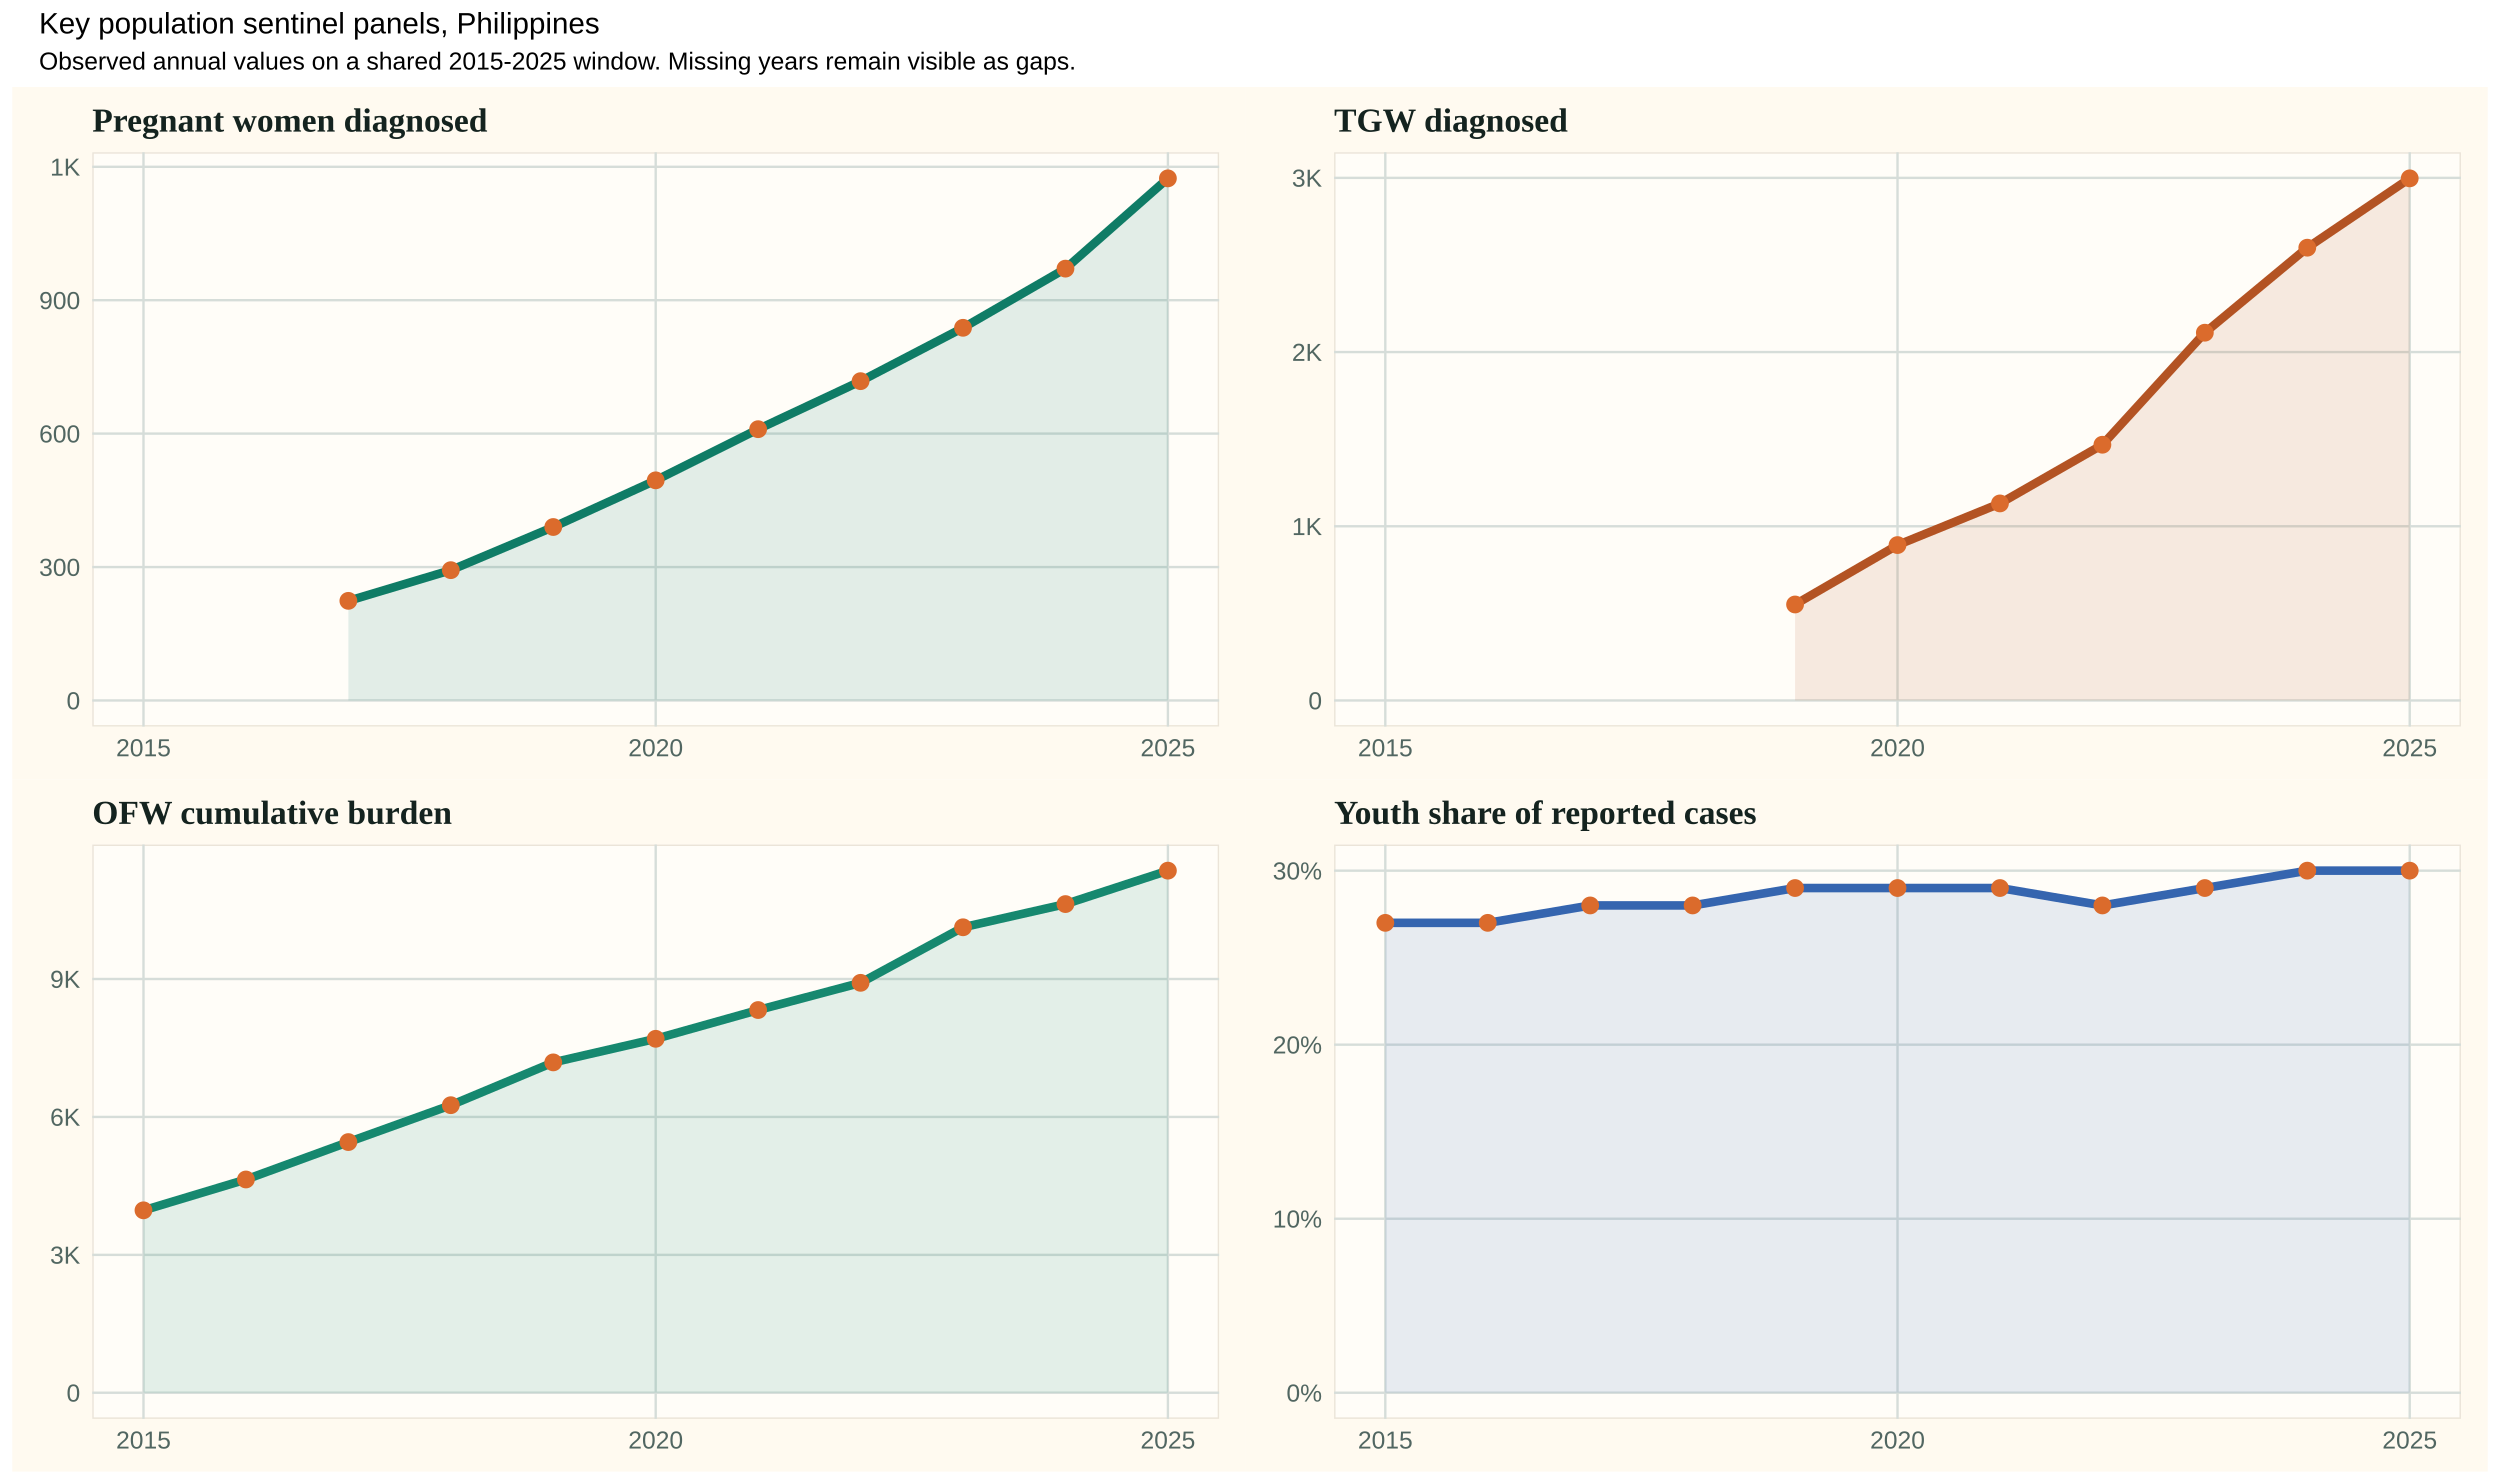
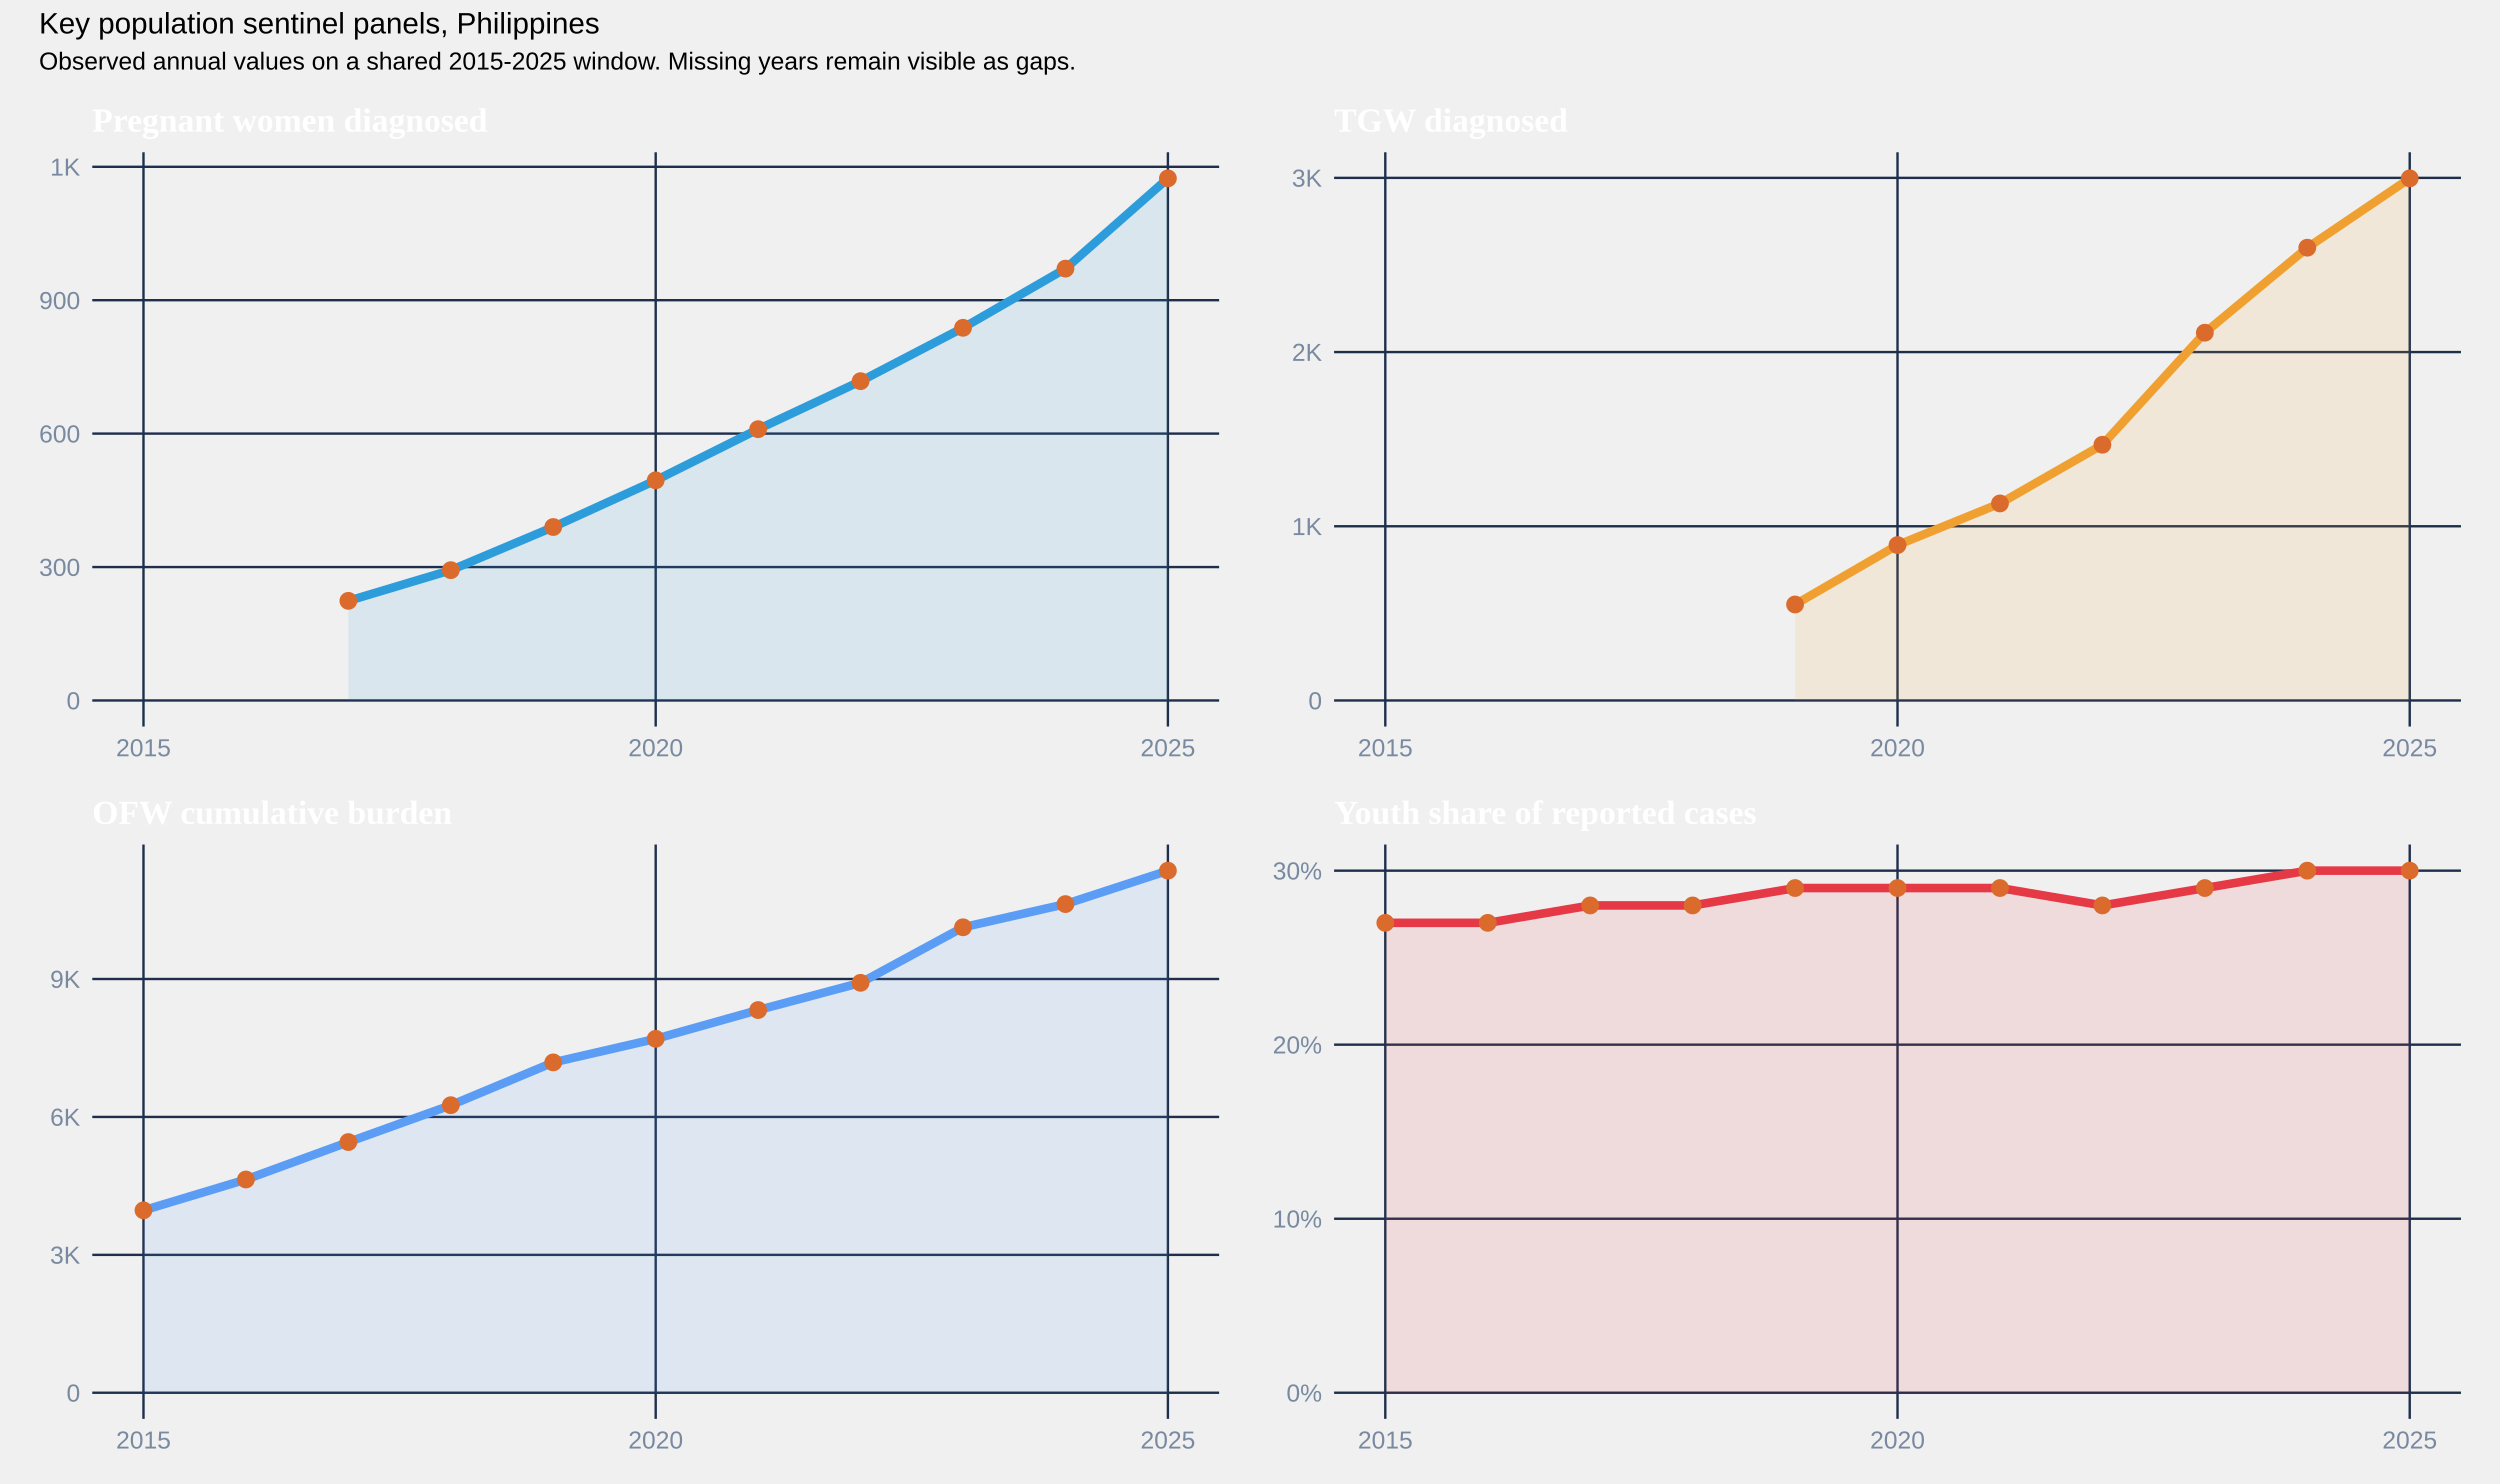
<svg xmlns="http://www.w3.org/2000/svg" width="1116.00pt" height="662.40pt" viewBox="0 0 1116.00 662.40">
  <g class="svglite">
    <defs>
      <style type="text/css">
    .svglite line, .svglite polyline, .svglite polygon, .svglite path, .svglite rect, .svglite circle {
      fill: none;
      stroke: #000000;
      stroke-linecap: round;
      stroke-linejoin: round;
      stroke-miterlimit: 10.00;
    }
    .svglite text {
      white-space: pre;
    }
    .svglite g.glyphgroup path {
      fill: inherit;
      stroke: none;
    }
  </style>
    </defs>
-     <rect width="100%" height="100%" style="stroke: none; fill: #FFFFFF;" />
+     <rect width="100%" height="100%" style="stroke: none; fill: none;" />
    <defs>
      <clipPath id="cpMC4wMHwxMTE2LjAwfDAuMDB8NjYyLjQw">
        <rect x="0.00" y="0.00" width="1116.00" height="662.40" />
      </clipPath>
    </defs>
    <g clip-path="url(#cpMC4wMHwxMTE2LjAwfDAuMDB8NjYyLjQw)">
-       <rect x="0.00" y="0" width="1116.00" height="662.40" style="stroke-width: 1.07; stroke: #FFFFFF; fill: #FFFFFF;" />
+       <rect x="0.00" y="0" width="1116.00" height="662.40" style="stroke-width: 1.07; stroke: none;" />
    </g>
    <defs>
      <clipPath id="cpNDEuMTl8MTA5OC41N3w2Ny45N3w2MzMuMzg=">
        <rect x="41.19" y="67.97" width="1057.38" height="565.41" />
      </clipPath>
    </defs>
    <g clip-path="url(#cpNDEuMTl8MTA5OC41N3w2Ny45N3w2MzMuMzg=)">
</g>
    <g clip-path="url(#cpMC4wMHwxMTE2LjAwfDAuMDB8NjYyLjQw)">
</g>
    <defs>
      <clipPath id="cpNS40OHw1NTYuMTd8MzguODV8MzQ3Ljg5">
        <rect x="5.48" y="38.85" width="550.69" height="309.03" />
      </clipPath>
    </defs>
    <g clip-path="url(#cpNS40OHw1NTYuMTd8MzguODV8MzQ3Ljg5)">
-       <rect x="5.48" y="38.85" width="550.69" height="309.03" style="stroke-width: 1.16; stroke: none; fill: #FFFAF0;" />
+       <rect x="5.48" y="38.85" width="550.69" height="309.03" style="stroke-width: 1.16; stroke: none;" />
    </g>
    <g clip-path="url(#cpMC4wMHwxMTE2LjAwfDAuMDB8NjYyLjQw)">
</g>
    <defs>
      <clipPath id="cpNTU2LjE3fDExMTAuNTJ8MzguODV8MzQ3Ljg5">
        <rect x="556.17" y="38.85" width="554.35" height="309.03" />
      </clipPath>
    </defs>
    <g clip-path="url(#cpNTU2LjE3fDExMTAuNTJ8MzguODV8MzQ3Ljg5)">
-       <rect x="556.17" y="38.85" width="554.35" height="309.03" style="stroke-width: 1.16; stroke: none; fill: #FFFAF0;" />
+       <rect x="556.17" y="38.85" width="554.35" height="309.03" style="stroke-width: 1.16; stroke: none;" />
    </g>
    <g clip-path="url(#cpMC4wMHwxMTE2LjAwfDAuMDB8NjYyLjQw)">
</g>
    <defs>
      <clipPath id="cpNS40OHw1NTYuMTd8MzQ3Ljg5fDY1Ni45Mg==">
        <rect x="5.48" y="347.89" width="550.69" height="309.03" />
      </clipPath>
    </defs>
    <g clip-path="url(#cpNS40OHw1NTYuMTd8MzQ3Ljg5fDY1Ni45Mg==)">
-       <rect x="5.48" y="347.89" width="550.69" height="309.03" style="stroke-width: 1.16; stroke: none; fill: #FFFAF0;" />
+       <rect x="5.48" y="347.89" width="550.69" height="309.03" style="stroke-width: 1.16; stroke: none;" />
    </g>
    <g clip-path="url(#cpMC4wMHwxMTE2LjAwfDAuMDB8NjYyLjQw)">
</g>
    <defs>
      <clipPath id="cpNTU2LjE3fDExMTAuNTJ8MzQ3Ljg5fDY1Ni45Mg==">
        <rect x="556.17" y="347.89" width="554.35" height="309.03" />
      </clipPath>
    </defs>
    <g clip-path="url(#cpNTU2LjE3fDExMTAuNTJ8MzQ3Ljg5fDY1Ni45Mg==)">
-       <rect x="556.17" y="347.89" width="554.35" height="309.03" style="stroke-width: 1.16; stroke: none; fill: #FFFAF0;" />
+       <rect x="556.17" y="347.89" width="554.35" height="309.03" style="stroke-width: 1.16; stroke: none;" />
    </g>
    <g clip-path="url(#cpMC4wMHwxMTE2LjAwfDAuMDB8NjYyLjQw)">
</g>
    <defs>
      <clipPath id="cpNDEuMTl8NTQ0LjIyfDY3Ljk3fDMyNC4zNA==">
        <rect x="41.19" y="67.97" width="503.03" height="256.37" />
      </clipPath>
    </defs>
    <g clip-path="url(#cpNDEuMTl8NTQ0LjIyfDY3Ljk3fDMyNC4zNA==)">
-       <rect x="41.19" y="67.97" width="503.03" height="256.37" style="stroke-width: 1.28; stroke: #EBE4D8; fill: #FFFDF8;" />
-       <polyline points="41.19,312.69 544.22,312.69 " style="stroke-width: 1.07; stroke: #D6DDD9; stroke-linecap: butt;" />
-       <polyline points="41.19,253.13 544.22,253.13 " style="stroke-width: 1.07; stroke: #D6DDD9; stroke-linecap: butt;" />
-       <polyline points="41.19,193.57 544.22,193.57 " style="stroke-width: 1.07; stroke: #D6DDD9; stroke-linecap: butt;" />
-       <polyline points="41.19,134.02 544.22,134.02 " style="stroke-width: 1.07; stroke: #D6DDD9; stroke-linecap: butt;" />
-       <polyline points="41.19,74.46 544.22,74.46 " style="stroke-width: 1.07; stroke: #D6DDD9; stroke-linecap: butt;" />
-       <polyline points="64.05,324.34 64.05,67.97 " style="stroke-width: 1.07; stroke: #D6DDD9; stroke-linecap: butt;" />
-       <polyline points="292.70,324.34 292.70,67.97 " style="stroke-width: 1.07; stroke: #D6DDD9; stroke-linecap: butt;" />
-       <polyline points="521.35,324.34 521.35,67.97 " style="stroke-width: 1.07; stroke: #D6DDD9; stroke-linecap: butt;" />
-       <polygon points="155.51,268.22 201.24,254.52 246.97,235.26 292.70,214.42 338.43,191.59 384.16,170.15 429.89,146.33 475.62,119.92 521.35,79.62 521.35,312.69 475.62,312.69 429.89,312.69 384.16,312.69 338.43,312.69 292.70,312.69 246.97,312.69 201.24,312.69 155.51,312.69 " style="stroke-width: 0.00; stroke: none; stroke-linecap: butt; fill: #0F7C66; fill-opacity: 0.12;" />
+       <polyline points="41.19,312.69 544.22,312.69 " style="stroke-width: 1.07; stroke: #1E2F4C; stroke-linecap: butt;" />
+       <polyline points="41.19,253.13 544.22,253.13 " style="stroke-width: 1.07; stroke: #1E2F4C; stroke-linecap: butt;" />
+       <polyline points="41.19,193.57 544.22,193.57 " style="stroke-width: 1.07; stroke: #1E2F4C; stroke-linecap: butt;" />
+       <polyline points="41.19,134.02 544.22,134.02 " style="stroke-width: 1.07; stroke: #1E2F4C; stroke-linecap: butt;" />
+       <polyline points="41.19,74.46 544.22,74.46 " style="stroke-width: 1.07; stroke: #1E2F4C; stroke-linecap: butt;" />
+       <polyline points="64.05,324.34 64.05,67.97 " style="stroke-width: 1.07; stroke: #1E2F4C; stroke-linecap: butt;" />
+       <polyline points="292.70,324.34 292.70,67.97 " style="stroke-width: 1.07; stroke: #1E2F4C; stroke-linecap: butt;" />
+       <polyline points="521.35,324.34 521.35,67.97 " style="stroke-width: 1.07; stroke: #1E2F4C; stroke-linecap: butt;" />
+       <polygon points="155.51,268.22 201.24,254.52 246.97,235.26 292.70,214.42 338.43,191.59 384.16,170.15 429.89,146.33 475.62,119.92 521.35,79.62 521.35,312.69 475.62,312.69 429.89,312.69 384.16,312.69 338.43,312.69 292.70,312.69 246.97,312.69 201.24,312.69 155.51,312.69 " style="stroke-width: 0.00; stroke: none; stroke-linecap: butt; fill: #2D9CDB; fill-opacity: 0.12;" />
      <polyline points="155.51,268.22 201.24,254.52 246.97,235.26 292.70,214.42 338.43,191.59 384.16,170.15 429.89,146.33 475.62,119.92 521.35,79.62 " style="stroke-width: 1.16; stroke: none; stroke-linecap: butt;" />
-       <polyline points="155.51,268.22 201.24,254.52 246.97,235.26 292.70,214.42 338.43,191.59 384.16,170.15 429.89,146.33 475.62,119.92 521.35,79.62 " style="stroke-width: 3.84; stroke: #0F7C66; stroke-linecap: butt;" />
+       <polyline points="155.51,268.22 201.24,254.52 246.97,235.26 292.70,214.42 338.43,191.59 384.16,170.15 429.89,146.33 475.62,119.92 521.35,79.62 " style="stroke-width: 3.84; stroke: #2D9CDB; stroke-linecap: butt;" />
      <circle cx="155.51" cy="268.22" r="3.59" style="stroke-width: 0.77; stroke: #DB6B2C; fill: #DB6B2C;" />
      <circle cx="201.24" cy="254.52" r="3.59" style="stroke-width: 0.77; stroke: #DB6B2C; fill: #DB6B2C;" />
      <circle cx="246.97" cy="235.26" r="3.59" style="stroke-width: 0.77; stroke: #DB6B2C; fill: #DB6B2C;" />
      <circle cx="292.70" cy="214.42" r="3.59" style="stroke-width: 0.77; stroke: #DB6B2C; fill: #DB6B2C;" />
      <circle cx="338.43" cy="191.59" r="3.59" style="stroke-width: 0.77; stroke: #DB6B2C; fill: #DB6B2C;" />
      <circle cx="384.16" cy="170.15" r="3.59" style="stroke-width: 0.77; stroke: #DB6B2C; fill: #DB6B2C;" />
      <circle cx="429.89" cy="146.33" r="3.59" style="stroke-width: 0.77; stroke: #DB6B2C; fill: #DB6B2C;" />
      <circle cx="475.62" cy="119.92" r="3.59" style="stroke-width: 0.77; stroke: #DB6B2C; fill: #DB6B2C;" />
      <circle cx="521.35" cy="79.62" r="3.59" style="stroke-width: 0.77; stroke: #DB6B2C; fill: #DB6B2C;" />
    </g>
    <g clip-path="url(#cpMC4wMHwxMTE2LjAwfDAuMDB8NjYyLjQw)">
-       <text x="35.81" y="316.63" text-anchor="end" style="font-size: 11.00px;fill: #516661; font-family: &quot;Arial&quot;;" textLength="6.12px" lengthAdjust="spacingAndGlyphs">0</text>
-       <text x="35.81" y="257.07" text-anchor="end" style="font-size: 11.00px;fill: #516661; font-family: &quot;Arial&quot;;" textLength="18.38px" lengthAdjust="spacingAndGlyphs">300</text>
-       <text x="35.81" y="197.51" text-anchor="end" style="font-size: 11.00px;fill: #516661; font-family: &quot;Arial&quot;;" textLength="18.38px" lengthAdjust="spacingAndGlyphs">600</text>
-       <text x="35.81" y="137.96" text-anchor="end" style="font-size: 11.00px;fill: #516661; font-family: &quot;Arial&quot;;" textLength="18.38px" lengthAdjust="spacingAndGlyphs">900</text>
-       <text x="35.81" y="78.40" text-anchor="end" style="font-size: 11.00px;fill: #516661; font-family: &quot;Arial&quot;;" textLength="13.47px" lengthAdjust="spacingAndGlyphs">1K</text>
-       <text x="64.05" y="337.60" text-anchor="middle" style="font-size: 11.00px;fill: #516661; font-family: &quot;Arial&quot;;" textLength="24.50px" lengthAdjust="spacingAndGlyphs">2015</text>
-       <text x="292.70" y="337.60" text-anchor="middle" style="font-size: 11.00px;fill: #516661; font-family: &quot;Arial&quot;;" textLength="24.50px" lengthAdjust="spacingAndGlyphs">2020</text>
-       <text x="521.35" y="337.60" text-anchor="middle" style="font-size: 11.00px;fill: #516661; font-family: &quot;Arial&quot;;" textLength="24.50px" lengthAdjust="spacingAndGlyphs">2025</text>
-       <text x="41.19" y="58.75" style="font-size: 15.00px; font-weight: bold;fill: #14231F; font-family: &quot;Times New Roman&quot;;" textLength="176.42px" lengthAdjust="spacingAndGlyphs">Pregnant women diagnosed</text>
+       <text x="35.81" y="316.63" text-anchor="end" style="font-size: 11.00px;fill: #7889A0; font-family: &quot;Arial&quot;;" textLength="6.12px" lengthAdjust="spacingAndGlyphs">0</text>
+       <text x="35.81" y="257.07" text-anchor="end" style="font-size: 11.00px;fill: #7889A0; font-family: &quot;Arial&quot;;" textLength="18.38px" lengthAdjust="spacingAndGlyphs">300</text>
+       <text x="35.81" y="197.51" text-anchor="end" style="font-size: 11.00px;fill: #7889A0; font-family: &quot;Arial&quot;;" textLength="18.38px" lengthAdjust="spacingAndGlyphs">600</text>
+       <text x="35.81" y="137.96" text-anchor="end" style="font-size: 11.00px;fill: #7889A0; font-family: &quot;Arial&quot;;" textLength="18.38px" lengthAdjust="spacingAndGlyphs">900</text>
+       <text x="35.81" y="78.40" text-anchor="end" style="font-size: 11.00px;fill: #7889A0; font-family: &quot;Arial&quot;;" textLength="13.47px" lengthAdjust="spacingAndGlyphs">1K</text>
+       <text x="64.05" y="337.60" text-anchor="middle" style="font-size: 11.00px;fill: #7889A0; font-family: &quot;Arial&quot;;" textLength="24.50px" lengthAdjust="spacingAndGlyphs">2015</text>
+       <text x="292.70" y="337.60" text-anchor="middle" style="font-size: 11.00px;fill: #7889A0; font-family: &quot;Arial&quot;;" textLength="24.50px" lengthAdjust="spacingAndGlyphs">2020</text>
+       <text x="521.35" y="337.60" text-anchor="middle" style="font-size: 11.00px;fill: #7889A0; font-family: &quot;Arial&quot;;" textLength="24.50px" lengthAdjust="spacingAndGlyphs">2025</text>
+       <text x="41.19" y="58.75" style="font-size: 15.00px; font-weight: bold;fill: #FFFFFF; font-family: &quot;Times New Roman&quot;;" textLength="176.42px" lengthAdjust="spacingAndGlyphs">Pregnant women diagnosed</text>
    </g>
    <defs>
      <clipPath id="cpNTk1LjU0fDEwOTguNTd8NjcuOTd8MzI0LjM0">
        <rect x="595.54" y="67.97" width="503.03" height="256.37" />
      </clipPath>
    </defs>
    <g clip-path="url(#cpNTk1LjU0fDEwOTguNTd8NjcuOTd8MzI0LjM0)">
-       <rect x="595.54" y="67.97" width="503.03" height="256.37" style="stroke-width: 1.28; stroke: #EBE4D8; fill: #FFFDF8;" />
-       <polyline points="595.54,312.69 1098.57,312.69 " style="stroke-width: 1.07; stroke: #D6DDD9; stroke-linecap: butt;" />
-       <polyline points="595.54,234.92 1098.57,234.92 " style="stroke-width: 1.07; stroke: #D6DDD9; stroke-linecap: butt;" />
-       <polyline points="595.54,157.15 1098.57,157.15 " style="stroke-width: 1.07; stroke: #D6DDD9; stroke-linecap: butt;" />
-       <polyline points="595.54,79.39 1098.57,79.39 " style="stroke-width: 1.07; stroke: #D6DDD9; stroke-linecap: butt;" />
-       <polyline points="618.40,324.34 618.40,67.97 " style="stroke-width: 1.07; stroke: #D6DDD9; stroke-linecap: butt;" />
-       <polyline points="847.05,324.34 847.05,67.97 " style="stroke-width: 1.07; stroke: #D6DDD9; stroke-linecap: butt;" />
-       <polyline points="1075.70,324.34 1075.70,67.97 " style="stroke-width: 1.07; stroke: #D6DDD9; stroke-linecap: butt;" />
-       <polygon points="801.32,269.84 847.05,243.32 892.78,224.73 938.51,198.53 984.24,148.52 1029.97,110.57 1075.70,79.62 1075.70,312.69 1029.97,312.69 984.24,312.69 938.51,312.69 892.78,312.69 847.05,312.69 801.32,312.69 " style="stroke-width: 0.00; stroke: none; stroke-linecap: butt; fill: #B35323; fill-opacity: 0.12;" />
+       <polyline points="595.54,312.69 1098.57,312.69 " style="stroke-width: 1.07; stroke: #1E2F4C; stroke-linecap: butt;" />
+       <polyline points="595.54,234.92 1098.57,234.92 " style="stroke-width: 1.07; stroke: #1E2F4C; stroke-linecap: butt;" />
+       <polyline points="595.54,157.15 1098.57,157.15 " style="stroke-width: 1.07; stroke: #1E2F4C; stroke-linecap: butt;" />
+       <polyline points="595.54,79.39 1098.57,79.39 " style="stroke-width: 1.07; stroke: #1E2F4C; stroke-linecap: butt;" />
+       <polyline points="618.40,324.34 618.40,67.97 " style="stroke-width: 1.07; stroke: #1E2F4C; stroke-linecap: butt;" />
+       <polyline points="847.05,324.34 847.05,67.97 " style="stroke-width: 1.07; stroke: #1E2F4C; stroke-linecap: butt;" />
+       <polyline points="1075.70,324.34 1075.70,67.97 " style="stroke-width: 1.07; stroke: #1E2F4C; stroke-linecap: butt;" />
+       <polygon points="801.32,269.84 847.05,243.32 892.78,224.73 938.51,198.53 984.24,148.52 1029.97,110.57 1075.70,79.62 1075.70,312.69 1029.97,312.69 984.24,312.69 938.51,312.69 892.78,312.69 847.05,312.69 801.32,312.69 " style="stroke-width: 0.00; stroke: none; stroke-linecap: butt; fill: #F0A030; fill-opacity: 0.12;" />
      <polyline points="801.32,269.84 847.05,243.32 892.78,224.73 938.51,198.53 984.24,148.52 1029.97,110.57 1075.70,79.62 " style="stroke-width: 1.16; stroke: none; stroke-linecap: butt;" />
-       <polyline points="801.32,269.84 847.05,243.32 892.78,224.73 938.51,198.53 984.24,148.52 1029.97,110.57 1075.70,79.62 " style="stroke-width: 3.84; stroke: #B35323; stroke-linecap: butt;" />
+       <polyline points="801.32,269.84 847.05,243.32 892.78,224.73 938.51,198.53 984.24,148.52 1029.97,110.57 1075.70,79.62 " style="stroke-width: 3.84; stroke: #F0A030; stroke-linecap: butt;" />
      <circle cx="801.32" cy="269.84" r="3.59" style="stroke-width: 0.77; stroke: #DB6B2C; fill: #DB6B2C;" />
      <circle cx="847.05" cy="243.32" r="3.59" style="stroke-width: 0.77; stroke: #DB6B2C; fill: #DB6B2C;" />
      <circle cx="892.78" cy="224.73" r="3.59" style="stroke-width: 0.77; stroke: #DB6B2C; fill: #DB6B2C;" />
      <circle cx="938.51" cy="198.53" r="3.59" style="stroke-width: 0.77; stroke: #DB6B2C; fill: #DB6B2C;" />
      <circle cx="984.24" cy="148.52" r="3.59" style="stroke-width: 0.77; stroke: #DB6B2C; fill: #DB6B2C;" />
      <circle cx="1029.97" cy="110.57" r="3.59" style="stroke-width: 0.77; stroke: #DB6B2C; fill: #DB6B2C;" />
      <circle cx="1075.70" cy="79.62" r="3.59" style="stroke-width: 0.77; stroke: #DB6B2C; fill: #DB6B2C;" />
    </g>
    <g clip-path="url(#cpMC4wMHwxMTE2LjAwfDAuMDB8NjYyLjQw)">
-       <text x="590.16" y="316.63" text-anchor="end" style="font-size: 11.00px;fill: #516661; font-family: &quot;Arial&quot;;" textLength="6.12px" lengthAdjust="spacingAndGlyphs">0</text>
-       <text x="590.16" y="238.86" text-anchor="end" style="font-size: 11.00px;fill: #516661; font-family: &quot;Arial&quot;;" textLength="13.47px" lengthAdjust="spacingAndGlyphs">1K</text>
-       <text x="590.16" y="161.09" text-anchor="end" style="font-size: 11.00px;fill: #516661; font-family: &quot;Arial&quot;;" textLength="13.47px" lengthAdjust="spacingAndGlyphs">2K</text>
-       <text x="590.16" y="83.33" text-anchor="end" style="font-size: 11.00px;fill: #516661; font-family: &quot;Arial&quot;;" textLength="13.47px" lengthAdjust="spacingAndGlyphs">3K</text>
-       <text x="618.40" y="337.60" text-anchor="middle" style="font-size: 11.00px;fill: #516661; font-family: &quot;Arial&quot;;" textLength="24.50px" lengthAdjust="spacingAndGlyphs">2015</text>
-       <text x="847.05" y="337.60" text-anchor="middle" style="font-size: 11.00px;fill: #516661; font-family: &quot;Arial&quot;;" textLength="24.50px" lengthAdjust="spacingAndGlyphs">2020</text>
-       <text x="1075.70" y="337.60" text-anchor="middle" style="font-size: 11.00px;fill: #516661; font-family: &quot;Arial&quot;;" textLength="24.50px" lengthAdjust="spacingAndGlyphs">2025</text>
-       <text x="595.54" y="58.75" style="font-size: 15.00px; font-weight: bold;fill: #14231F; font-family: &quot;Times New Roman&quot;;" textLength="104.36px" lengthAdjust="spacingAndGlyphs">TGW diagnosed</text>
+       <text x="590.16" y="316.63" text-anchor="end" style="font-size: 11.00px;fill: #7889A0; font-family: &quot;Arial&quot;;" textLength="6.12px" lengthAdjust="spacingAndGlyphs">0</text>
+       <text x="590.16" y="238.86" text-anchor="end" style="font-size: 11.00px;fill: #7889A0; font-family: &quot;Arial&quot;;" textLength="13.47px" lengthAdjust="spacingAndGlyphs">1K</text>
+       <text x="590.16" y="161.09" text-anchor="end" style="font-size: 11.00px;fill: #7889A0; font-family: &quot;Arial&quot;;" textLength="13.47px" lengthAdjust="spacingAndGlyphs">2K</text>
+       <text x="590.16" y="83.33" text-anchor="end" style="font-size: 11.00px;fill: #7889A0; font-family: &quot;Arial&quot;;" textLength="13.47px" lengthAdjust="spacingAndGlyphs">3K</text>
+       <text x="618.40" y="337.60" text-anchor="middle" style="font-size: 11.00px;fill: #7889A0; font-family: &quot;Arial&quot;;" textLength="24.50px" lengthAdjust="spacingAndGlyphs">2015</text>
+       <text x="847.05" y="337.60" text-anchor="middle" style="font-size: 11.00px;fill: #7889A0; font-family: &quot;Arial&quot;;" textLength="24.50px" lengthAdjust="spacingAndGlyphs">2020</text>
+       <text x="1075.70" y="337.60" text-anchor="middle" style="font-size: 11.00px;fill: #7889A0; font-family: &quot;Arial&quot;;" textLength="24.50px" lengthAdjust="spacingAndGlyphs">2025</text>
+       <text x="595.54" y="58.75" style="font-size: 15.00px; font-weight: bold;fill: #FFFFFF; font-family: &quot;Times New Roman&quot;;" textLength="104.36px" lengthAdjust="spacingAndGlyphs">TGW diagnosed</text>
    </g>
    <defs>
      <clipPath id="cpNDEuMTl8NTQ0LjIyfDM3Ny4wMHw2MzMuMzg=">
        <rect x="41.19" y="377.00" width="503.03" height="256.37" />
      </clipPath>
    </defs>
    <g clip-path="url(#cpNDEuMTl8NTQ0LjIyfDM3Ny4wMHw2MzMuMzg=)">
-       <rect x="41.19" y="377.00" width="503.03" height="256.37" style="stroke-width: 1.28; stroke: #EBE4D8; fill: #FFFDF8;" />
-       <polyline points="41.19,621.72 544.22,621.72 " style="stroke-width: 1.07; stroke: #D6DDD9; stroke-linecap: butt;" />
-       <polyline points="41.19,560.16 544.22,560.16 " style="stroke-width: 1.07; stroke: #D6DDD9; stroke-linecap: butt;" />
-       <polyline points="41.19,498.59 544.22,498.59 " style="stroke-width: 1.07; stroke: #D6DDD9; stroke-linecap: butt;" />
-       <polyline points="41.19,437.03 544.22,437.03 " style="stroke-width: 1.07; stroke: #D6DDD9; stroke-linecap: butt;" />
-       <polyline points="64.05,633.38 64.05,377.00 " style="stroke-width: 1.07; stroke: #D6DDD9; stroke-linecap: butt;" />
-       <polyline points="292.70,633.38 292.70,377.00 " style="stroke-width: 1.07; stroke: #D6DDD9; stroke-linecap: butt;" />
-       <polyline points="521.35,633.38 521.35,377.00 " style="stroke-width: 1.07; stroke: #D6DDD9; stroke-linecap: butt;" />
-       <polygon points="64.05,540.29 109.78,526.52 155.51,509.82 201.24,493.36 246.97,474.25 292.70,463.72 338.43,450.88 384.16,438.73 429.89,413.94 475.62,403.58 521.35,388.66 521.35,621.72 475.62,621.72 429.89,621.72 384.16,621.72 338.43,621.72 292.70,621.72 246.97,621.72 201.24,621.72 155.51,621.72 109.78,621.72 64.05,621.72 " style="stroke-width: 0.00; stroke: none; stroke-linecap: butt; fill: #16886F; fill-opacity: 0.12;" />
+       <polyline points="41.19,621.72 544.22,621.72 " style="stroke-width: 1.07; stroke: #1E2F4C; stroke-linecap: butt;" />
+       <polyline points="41.19,560.16 544.22,560.16 " style="stroke-width: 1.07; stroke: #1E2F4C; stroke-linecap: butt;" />
+       <polyline points="41.19,498.59 544.22,498.59 " style="stroke-width: 1.07; stroke: #1E2F4C; stroke-linecap: butt;" />
+       <polyline points="41.19,437.03 544.22,437.03 " style="stroke-width: 1.07; stroke: #1E2F4C; stroke-linecap: butt;" />
+       <polyline points="64.05,633.38 64.05,377.00 " style="stroke-width: 1.07; stroke: #1E2F4C; stroke-linecap: butt;" />
+       <polyline points="292.70,633.38 292.70,377.00 " style="stroke-width: 1.07; stroke: #1E2F4C; stroke-linecap: butt;" />
+       <polyline points="521.35,633.38 521.35,377.00 " style="stroke-width: 1.07; stroke: #1E2F4C; stroke-linecap: butt;" />
+       <polygon points="64.05,540.29 109.78,526.52 155.51,509.82 201.24,493.36 246.97,474.25 292.70,463.72 338.43,450.88 384.16,438.73 429.89,413.94 475.62,403.58 521.35,388.66 521.35,621.72 475.62,621.72 429.89,621.72 384.16,621.72 338.43,621.72 292.70,621.72 246.97,621.72 201.24,621.72 155.51,621.72 109.78,621.72 64.05,621.72 " style="stroke-width: 0.00; stroke: none; stroke-linecap: butt; fill: #5B9CF5; fill-opacity: 0.12;" />
      <polyline points="64.05,540.29 109.78,526.52 155.51,509.82 201.24,493.36 246.97,474.25 292.70,463.72 338.43,450.88 384.16,438.73 429.89,413.94 475.62,403.58 521.35,388.66 " style="stroke-width: 1.16; stroke: none; stroke-linecap: butt;" />
-       <polyline points="64.05,540.29 109.78,526.52 155.51,509.82 201.24,493.36 246.97,474.25 292.70,463.72 338.43,450.88 384.16,438.73 429.89,413.94 475.62,403.58 521.35,388.66 " style="stroke-width: 3.84; stroke: #16886F; stroke-linecap: butt;" />
+       <polyline points="64.05,540.29 109.78,526.52 155.51,509.82 201.24,493.36 246.97,474.25 292.70,463.72 338.43,450.88 384.16,438.73 429.89,413.94 475.62,403.58 521.35,388.66 " style="stroke-width: 3.84; stroke: #5B9CF5; stroke-linecap: butt;" />
      <circle cx="64.05" cy="540.29" r="3.59" style="stroke-width: 0.77; stroke: #DB6B2C; fill: #DB6B2C;" />
      <circle cx="109.78" cy="526.52" r="3.59" style="stroke-width: 0.77; stroke: #DB6B2C; fill: #DB6B2C;" />
      <circle cx="155.51" cy="509.82" r="3.59" style="stroke-width: 0.77; stroke: #DB6B2C; fill: #DB6B2C;" />
      <circle cx="201.24" cy="493.36" r="3.59" style="stroke-width: 0.77; stroke: #DB6B2C; fill: #DB6B2C;" />
      <circle cx="246.97" cy="474.25" r="3.59" style="stroke-width: 0.77; stroke: #DB6B2C; fill: #DB6B2C;" />
      <circle cx="292.70" cy="463.72" r="3.59" style="stroke-width: 0.77; stroke: #DB6B2C; fill: #DB6B2C;" />
      <circle cx="338.43" cy="450.88" r="3.59" style="stroke-width: 0.77; stroke: #DB6B2C; fill: #DB6B2C;" />
      <circle cx="384.16" cy="438.73" r="3.59" style="stroke-width: 0.77; stroke: #DB6B2C; fill: #DB6B2C;" />
      <circle cx="429.89" cy="413.94" r="3.59" style="stroke-width: 0.77; stroke: #DB6B2C; fill: #DB6B2C;" />
      <circle cx="475.62" cy="403.58" r="3.59" style="stroke-width: 0.77; stroke: #DB6B2C; fill: #DB6B2C;" />
      <circle cx="521.35" cy="388.66" r="3.59" style="stroke-width: 0.77; stroke: #DB6B2C; fill: #DB6B2C;" />
    </g>
    <g clip-path="url(#cpMC4wMHwxMTE2LjAwfDAuMDB8NjYyLjQw)">
-       <text x="35.81" y="625.66" text-anchor="end" style="font-size: 11.00px;fill: #516661; font-family: &quot;Arial&quot;;" textLength="6.12px" lengthAdjust="spacingAndGlyphs">0</text>
-       <text x="35.81" y="564.10" text-anchor="end" style="font-size: 11.00px;fill: #516661; font-family: &quot;Arial&quot;;" textLength="13.47px" lengthAdjust="spacingAndGlyphs">3K</text>
-       <text x="35.81" y="502.53" text-anchor="end" style="font-size: 11.00px;fill: #516661; font-family: &quot;Arial&quot;;" textLength="13.47px" lengthAdjust="spacingAndGlyphs">6K</text>
-       <text x="35.81" y="440.96" text-anchor="end" style="font-size: 11.00px;fill: #516661; font-family: &quot;Arial&quot;;" textLength="13.47px" lengthAdjust="spacingAndGlyphs">9K</text>
-       <text x="64.05" y="646.63" text-anchor="middle" style="font-size: 11.00px;fill: #516661; font-family: &quot;Arial&quot;;" textLength="24.50px" lengthAdjust="spacingAndGlyphs">2015</text>
-       <text x="292.70" y="646.63" text-anchor="middle" style="font-size: 11.00px;fill: #516661; font-family: &quot;Arial&quot;;" textLength="24.50px" lengthAdjust="spacingAndGlyphs">2020</text>
-       <text x="521.35" y="646.63" text-anchor="middle" style="font-size: 11.00px;fill: #516661; font-family: &quot;Arial&quot;;" textLength="24.50px" lengthAdjust="spacingAndGlyphs">2025</text>
-       <text x="41.19" y="367.78" style="font-size: 15.00px; font-weight: bold;fill: #14231F; font-family: &quot;Times New Roman&quot;;" textLength="160.59px" lengthAdjust="spacingAndGlyphs">OFW cumulative burden</text>
+       <text x="35.81" y="625.66" text-anchor="end" style="font-size: 11.00px;fill: #7889A0; font-family: &quot;Arial&quot;;" textLength="6.12px" lengthAdjust="spacingAndGlyphs">0</text>
+       <text x="35.81" y="564.10" text-anchor="end" style="font-size: 11.00px;fill: #7889A0; font-family: &quot;Arial&quot;;" textLength="13.47px" lengthAdjust="spacingAndGlyphs">3K</text>
+       <text x="35.81" y="502.53" text-anchor="end" style="font-size: 11.00px;fill: #7889A0; font-family: &quot;Arial&quot;;" textLength="13.47px" lengthAdjust="spacingAndGlyphs">6K</text>
+       <text x="35.81" y="440.96" text-anchor="end" style="font-size: 11.00px;fill: #7889A0; font-family: &quot;Arial&quot;;" textLength="13.47px" lengthAdjust="spacingAndGlyphs">9K</text>
+       <text x="64.05" y="646.63" text-anchor="middle" style="font-size: 11.00px;fill: #7889A0; font-family: &quot;Arial&quot;;" textLength="24.50px" lengthAdjust="spacingAndGlyphs">2015</text>
+       <text x="292.70" y="646.63" text-anchor="middle" style="font-size: 11.00px;fill: #7889A0; font-family: &quot;Arial&quot;;" textLength="24.50px" lengthAdjust="spacingAndGlyphs">2020</text>
+       <text x="521.35" y="646.63" text-anchor="middle" style="font-size: 11.00px;fill: #7889A0; font-family: &quot;Arial&quot;;" textLength="24.50px" lengthAdjust="spacingAndGlyphs">2025</text>
+       <text x="41.19" y="367.78" style="font-size: 15.00px; font-weight: bold;fill: #FFFFFF; font-family: &quot;Times New Roman&quot;;" textLength="160.59px" lengthAdjust="spacingAndGlyphs">OFW cumulative burden</text>
    </g>
    <defs>
      <clipPath id="cpNTk1LjU0fDEwOTguNTd8Mzc3LjAwfDYzMy4zOA==">
        <rect x="595.54" y="377.00" width="503.03" height="256.37" />
      </clipPath>
    </defs>
    <g clip-path="url(#cpNTk1LjU0fDEwOTguNTd8Mzc3LjAwfDYzMy4zOA==)">
-       <rect x="595.54" y="377.00" width="503.03" height="256.37" style="stroke-width: 1.28; stroke: #EBE4D8; fill: #FFFDF8;" />
-       <polyline points="595.54,621.72 1098.57,621.72 " style="stroke-width: 1.07; stroke: #D6DDD9; stroke-linecap: butt;" />
-       <polyline points="595.54,544.03 1098.57,544.03 " style="stroke-width: 1.07; stroke: #D6DDD9; stroke-linecap: butt;" />
-       <polyline points="595.54,466.34 1098.57,466.34 " style="stroke-width: 1.07; stroke: #D6DDD9; stroke-linecap: butt;" />
-       <polyline points="595.54,388.66 1098.57,388.66 " style="stroke-width: 1.07; stroke: #D6DDD9; stroke-linecap: butt;" />
-       <polyline points="618.40,633.38 618.40,377.00 " style="stroke-width: 1.07; stroke: #D6DDD9; stroke-linecap: butt;" />
-       <polyline points="847.05,633.38 847.05,377.00 " style="stroke-width: 1.07; stroke: #D6DDD9; stroke-linecap: butt;" />
-       <polyline points="1075.70,633.38 1075.70,377.00 " style="stroke-width: 1.07; stroke: #D6DDD9; stroke-linecap: butt;" />
-       <polygon points="618.40,411.96 664.13,411.96 709.86,404.19 755.59,404.19 801.32,396.42 847.05,396.42 892.78,396.42 938.51,404.19 984.24,396.42 1029.97,388.66 1075.70,388.66 1075.70,621.72 1029.97,621.72 984.24,621.72 938.51,621.72 892.78,621.72 847.05,621.72 801.32,621.72 755.59,621.72 709.86,621.72 664.13,621.72 618.40,621.72 " style="stroke-width: 0.00; stroke: none; stroke-linecap: butt; fill: #3565AF; fill-opacity: 0.12;" />
+       <polyline points="595.54,621.72 1098.57,621.72 " style="stroke-width: 1.07; stroke: #1E2F4C; stroke-linecap: butt;" />
+       <polyline points="595.54,544.03 1098.57,544.03 " style="stroke-width: 1.07; stroke: #1E2F4C; stroke-linecap: butt;" />
+       <polyline points="595.54,466.34 1098.57,466.34 " style="stroke-width: 1.07; stroke: #1E2F4C; stroke-linecap: butt;" />
+       <polyline points="595.54,388.66 1098.57,388.66 " style="stroke-width: 1.07; stroke: #1E2F4C; stroke-linecap: butt;" />
+       <polyline points="618.40,633.38 618.40,377.00 " style="stroke-width: 1.07; stroke: #1E2F4C; stroke-linecap: butt;" />
+       <polyline points="847.05,633.38 847.05,377.00 " style="stroke-width: 1.07; stroke: #1E2F4C; stroke-linecap: butt;" />
+       <polyline points="1075.70,633.38 1075.70,377.00 " style="stroke-width: 1.07; stroke: #1E2F4C; stroke-linecap: butt;" />
+       <polygon points="618.40,411.96 664.13,411.96 709.86,404.19 755.59,404.19 801.32,396.42 847.05,396.42 892.78,396.42 938.51,404.19 984.24,396.42 1029.97,388.66 1075.70,388.66 1075.70,621.72 1029.97,621.72 984.24,621.72 938.51,621.72 892.78,621.72 847.05,621.72 801.32,621.72 755.59,621.72 709.86,621.72 664.13,621.72 618.40,621.72 " style="stroke-width: 0.00; stroke: none; stroke-linecap: butt; fill: #E63946; fill-opacity: 0.12;" />
      <polyline points="618.40,411.96 664.13,411.96 709.86,404.19 755.59,404.19 801.32,396.42 847.05,396.42 892.78,396.42 938.51,404.19 984.24,396.42 1029.97,388.66 1075.70,388.66 " style="stroke-width: 1.16; stroke: none; stroke-linecap: butt;" />
-       <polyline points="618.40,411.96 664.13,411.96 709.86,404.19 755.59,404.19 801.32,396.42 847.05,396.42 892.78,396.42 938.51,404.19 984.24,396.42 1029.97,388.66 1075.70,388.66 " style="stroke-width: 3.84; stroke: #3565AF; stroke-linecap: butt;" />
+       <polyline points="618.40,411.96 664.13,411.96 709.86,404.19 755.59,404.19 801.32,396.42 847.05,396.42 892.78,396.42 938.51,404.19 984.24,396.42 1029.97,388.66 1075.70,388.66 " style="stroke-width: 3.84; stroke: #E63946; stroke-linecap: butt;" />
      <circle cx="618.40" cy="411.96" r="3.59" style="stroke-width: 0.77; stroke: #DB6B2C; fill: #DB6B2C;" />
      <circle cx="664.13" cy="411.96" r="3.59" style="stroke-width: 0.77; stroke: #DB6B2C; fill: #DB6B2C;" />
      <circle cx="709.86" cy="404.19" r="3.59" style="stroke-width: 0.77; stroke: #DB6B2C; fill: #DB6B2C;" />
      <circle cx="755.59" cy="404.19" r="3.59" style="stroke-width: 0.77; stroke: #DB6B2C; fill: #DB6B2C;" />
      <circle cx="801.32" cy="396.42" r="3.59" style="stroke-width: 0.77; stroke: #DB6B2C; fill: #DB6B2C;" />
      <circle cx="847.05" cy="396.42" r="3.59" style="stroke-width: 0.77; stroke: #DB6B2C; fill: #DB6B2C;" />
      <circle cx="892.78" cy="396.42" r="3.59" style="stroke-width: 0.77; stroke: #DB6B2C; fill: #DB6B2C;" />
      <circle cx="938.51" cy="404.19" r="3.59" style="stroke-width: 0.77; stroke: #DB6B2C; fill: #DB6B2C;" />
      <circle cx="984.24" cy="396.42" r="3.59" style="stroke-width: 0.77; stroke: #DB6B2C; fill: #DB6B2C;" />
      <circle cx="1029.97" cy="388.66" r="3.59" style="stroke-width: 0.77; stroke: #DB6B2C; fill: #DB6B2C;" />
      <circle cx="1075.70" cy="388.66" r="3.59" style="stroke-width: 0.77; stroke: #DB6B2C; fill: #DB6B2C;" />
    </g>
    <g clip-path="url(#cpMC4wMHwxMTE2LjAwfDAuMDB8NjYyLjQw)">
-       <text x="590.16" y="625.66" text-anchor="end" style="font-size: 11.00px;fill: #516661; font-family: &quot;Arial&quot;;" textLength="15.91px" lengthAdjust="spacingAndGlyphs">0%</text>
-       <text x="590.16" y="547.97" text-anchor="end" style="font-size: 11.00px;fill: #516661; font-family: &quot;Arial&quot;;" textLength="22.03px" lengthAdjust="spacingAndGlyphs">10%</text>
-       <text x="590.16" y="470.28" text-anchor="end" style="font-size: 11.00px;fill: #516661; font-family: &quot;Arial&quot;;" textLength="22.03px" lengthAdjust="spacingAndGlyphs">20%</text>
-       <text x="590.16" y="392.59" text-anchor="end" style="font-size: 11.00px;fill: #516661; font-family: &quot;Arial&quot;;" textLength="22.03px" lengthAdjust="spacingAndGlyphs">30%</text>
-       <text x="618.40" y="646.63" text-anchor="middle" style="font-size: 11.00px;fill: #516661; font-family: &quot;Arial&quot;;" textLength="24.50px" lengthAdjust="spacingAndGlyphs">2015</text>
-       <text x="847.05" y="646.63" text-anchor="middle" style="font-size: 11.00px;fill: #516661; font-family: &quot;Arial&quot;;" textLength="24.50px" lengthAdjust="spacingAndGlyphs">2020</text>
-       <text x="1075.70" y="646.63" text-anchor="middle" style="font-size: 11.00px;fill: #516661; font-family: &quot;Arial&quot;;" textLength="24.50px" lengthAdjust="spacingAndGlyphs">2025</text>
-       <text x="595.54" y="367.78" style="font-size: 15.00px; font-weight: bold;fill: #14231F; font-family: &quot;Times New Roman&quot;;" textLength="188.64px" lengthAdjust="spacingAndGlyphs">Youth share of reported cases</text>
+       <text x="590.16" y="625.66" text-anchor="end" style="font-size: 11.00px;fill: #7889A0; font-family: &quot;Arial&quot;;" textLength="15.91px" lengthAdjust="spacingAndGlyphs">0%</text>
+       <text x="590.16" y="547.97" text-anchor="end" style="font-size: 11.00px;fill: #7889A0; font-family: &quot;Arial&quot;;" textLength="22.03px" lengthAdjust="spacingAndGlyphs">10%</text>
+       <text x="590.16" y="470.28" text-anchor="end" style="font-size: 11.00px;fill: #7889A0; font-family: &quot;Arial&quot;;" textLength="22.03px" lengthAdjust="spacingAndGlyphs">20%</text>
+       <text x="590.16" y="392.59" text-anchor="end" style="font-size: 11.00px;fill: #7889A0; font-family: &quot;Arial&quot;;" textLength="22.03px" lengthAdjust="spacingAndGlyphs">30%</text>
+       <text x="618.40" y="646.63" text-anchor="middle" style="font-size: 11.00px;fill: #7889A0; font-family: &quot;Arial&quot;;" textLength="24.50px" lengthAdjust="spacingAndGlyphs">2015</text>
+       <text x="847.05" y="646.63" text-anchor="middle" style="font-size: 11.00px;fill: #7889A0; font-family: &quot;Arial&quot;;" textLength="24.50px" lengthAdjust="spacingAndGlyphs">2020</text>
+       <text x="1075.70" y="646.63" text-anchor="middle" style="font-size: 11.00px;fill: #7889A0; font-family: &quot;Arial&quot;;" textLength="24.50px" lengthAdjust="spacingAndGlyphs">2025</text>
+       <text x="595.54" y="367.78" style="font-size: 15.00px; font-weight: bold;fill: #FFFFFF; font-family: &quot;Times New Roman&quot;;" textLength="188.64px" lengthAdjust="spacingAndGlyphs">Youth share of reported cases</text>
      <text x="17.43" y="31.05" style="font-size: 11.00px; font-family: &quot;Arial&quot;;" textLength="463.17px" lengthAdjust="spacingAndGlyphs">Observed annual values on a shared 2015-2025 window. Missing years remain visible as gaps.</text>
      <text x="17.43" y="14.93" style="font-size: 13.20px; font-family: &quot;Arial&quot;;" textLength="249.89px" lengthAdjust="spacingAndGlyphs">Key population sentinel panels, Philippines</text>
    </g>
  </g>
</svg>
